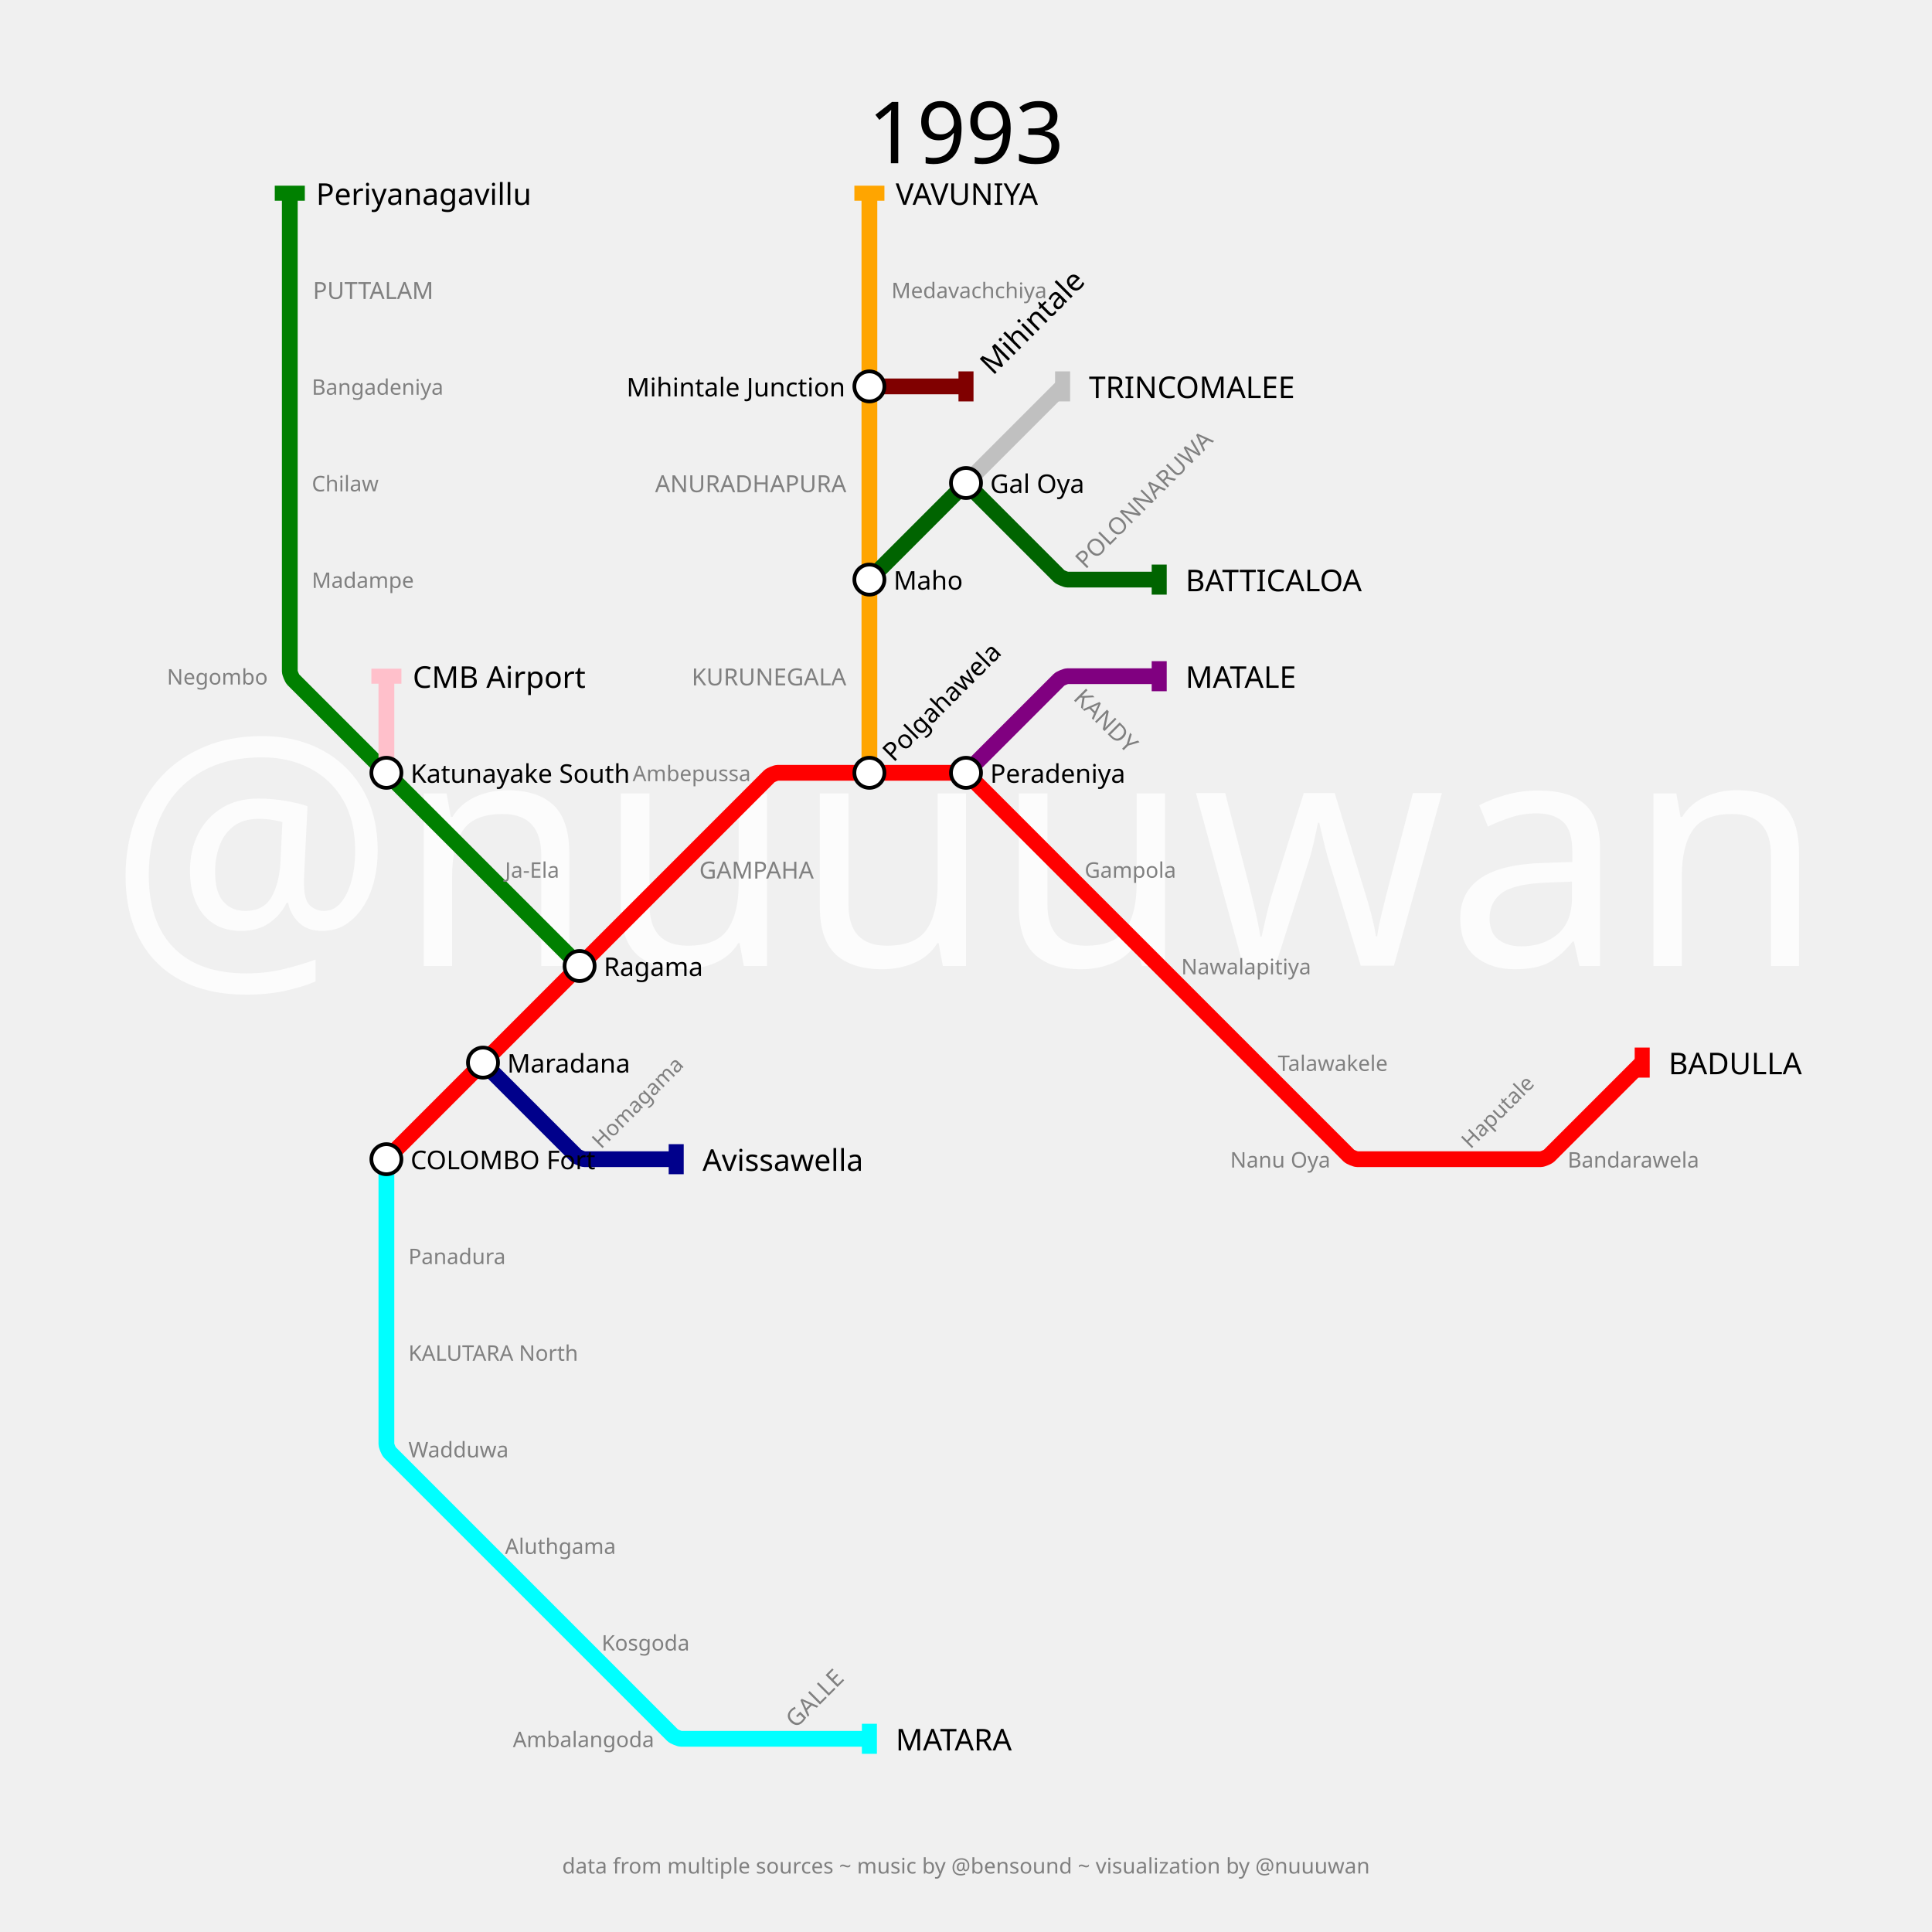
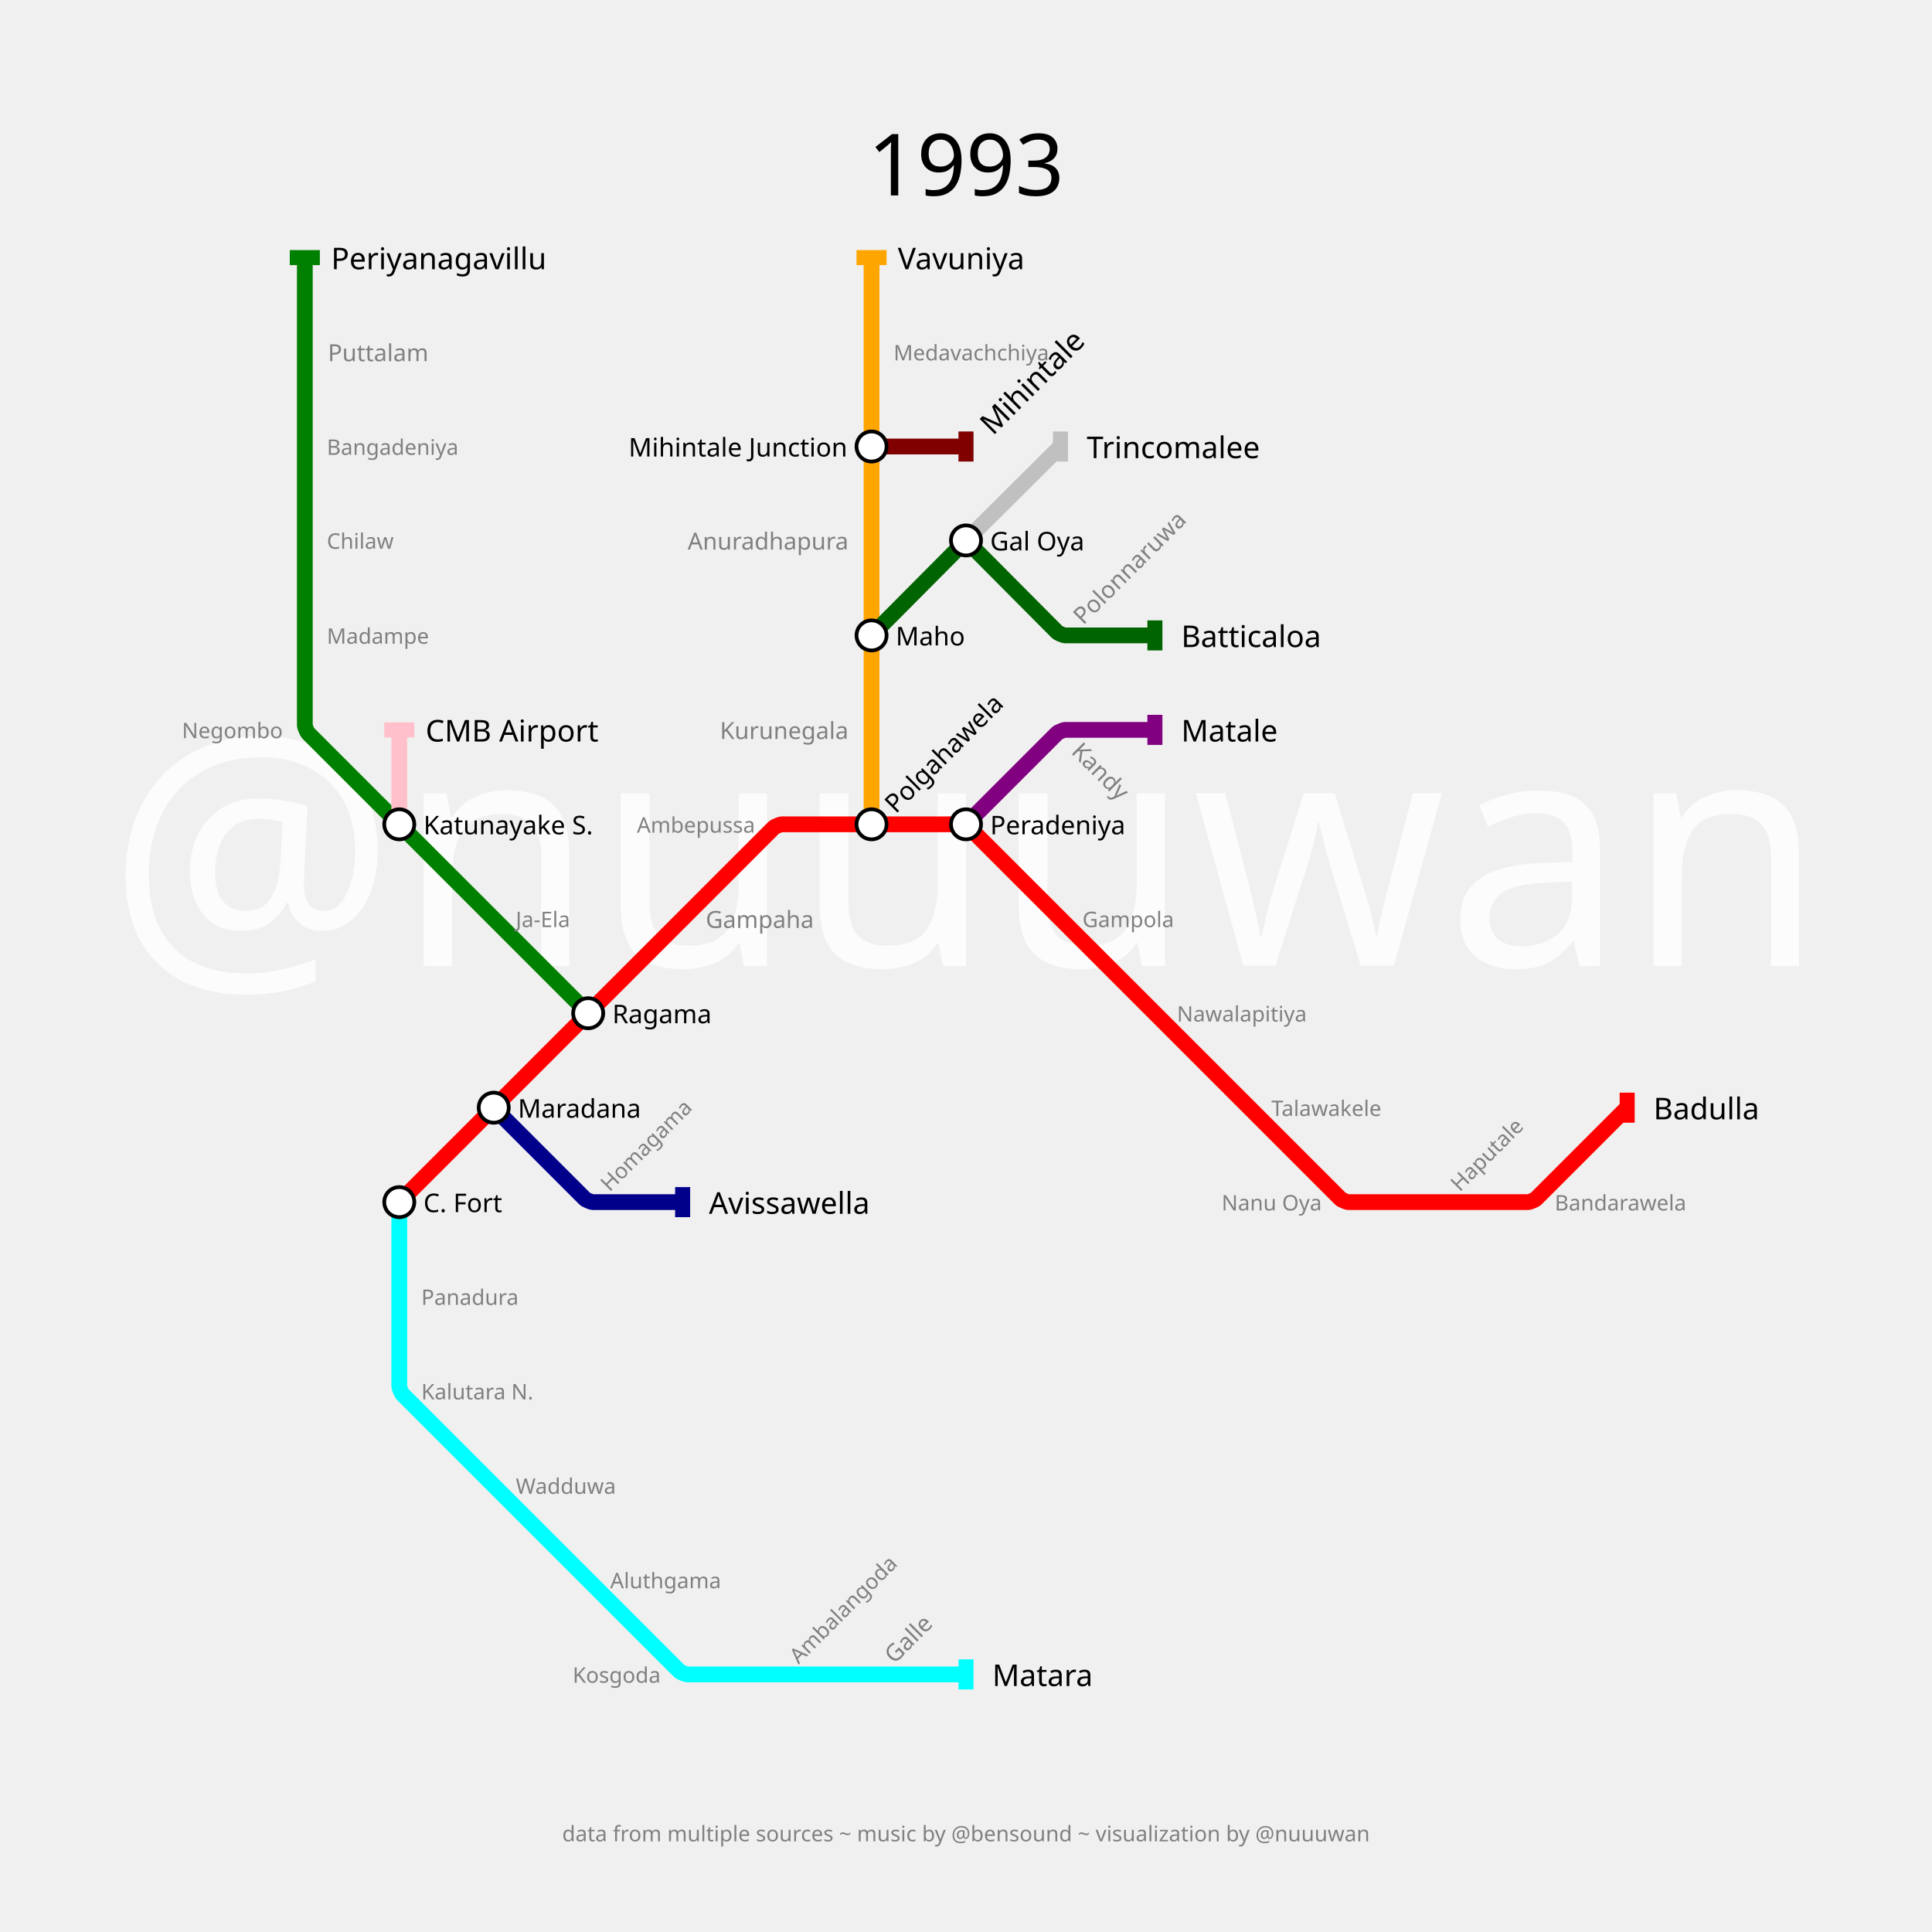
- <svg xmlns="http://www.w3.org/2000/svg" width="3600" height="3600" padding="360">
+ <svg xmlns="http://www.w3.org/2000/svg" width="3600" height="3600" padding="480">
  <text fill="#fcfcfc" stroke="none" font-size="600.0" font-family="p22" x="1800.0" y="1800.0" text-anchor="middle" dominant-baseline="center">@nuuuwan</text>
-   <text fill="black" stroke="none" font-size="160" font-family="p22" x="1800.0" y="180.0" text-anchor="middle" dominant-baseline="hanging">1993</text>
-   <text fill="gray" stroke="none" font-size="40" font-family="p22" x="1800.0" y="230.0" text-anchor="middle" dominant-baseline="hanging" />
-   <text fill="gray" stroke="none" font-size="40" font-family="p22" x="1800.0" y="3460.0" text-anchor="middle" dominant-baseline="text-top">data from multiple sources ~ music by @bensound ~ visualization by @nuuuwan</text>
+   <text fill="black" stroke="none" font-size="160" font-family="p22" x="1800.0" y="240.0" text-anchor="middle" dominant-baseline="hanging">1993</text>
+   <text fill="gray" stroke="none" font-size="40" font-family="p22" x="1800.0" y="290.0" text-anchor="middle" dominant-baseline="hanging" />
+   <text fill="gray" stroke="none" font-size="40" font-family="p22" x="1800.0" y="3400.0" text-anchor="middle" dominant-baseline="text-top">data from multiple sources ~ music by @bensound ~ visualization by @nuuuwan</text>
  <g>
-     <path fill="none" stroke-width="29.4" stroke-opacity="1" d="M 720.0,2160.0 L 900.0,1980.0 L 1080.0,1800.0 L 1260.0,1620.0 L 1433.636,1446.364 C 1435.757,1444.243 1446.0,1440.0 1449.0,1440.0 L 1620.0,1440.0 L 1791.0,1440.0 C 1794.0,1440.0 1804.243,1444.243 1806.364,1446.364 L 1980.0,1620.0 L 2160.0,1800.0 L 2340.0,1980.0 L 2513.636,2153.636 C 2515.757,2155.757 2526.0,2160.0 2529.0,2160.0 L 2700.0,2160.0 L 2871.0,2160.0 C 2874.0,2160.0 2884.243,2155.757 2886.364,2153.636 L 3060.0,1980.0" stroke="red" />
-     <rect stroke="none" fill-opacity="1" x="3046" y="1952" width="28" height="56" fill="red" />
+     <path fill="none" stroke-width="29.4" stroke-opacity="1" d="M 744.0,2240.0 L 920.0,2064.0 L 1096.0,1888.0 L 1272.0,1712.0 L 1441.777,1542.223 C 1443.852,1540.148 1453.867,1536.0 1456.8,1536.0 L 1624.0,1536.0 L 1791.2,1536.0 C 1794.133,1536.0 1804.148,1540.148 1806.223,1542.223 L 1976.0,1712.0 L 2152.0,1888.0 L 2328.0,2064.0 L 2497.777,2233.777 C 2499.852,2235.852 2509.867,2240.0 2512.8,2240.0 L 2680.0,2240.0 L 2847.2,2240.0 C 2850.133,2240.0 2860.148,2235.852 2862.223,2233.777 L 3032.0,2064.0" stroke="red" />
+     <rect stroke="none" fill-opacity="1" x="3018" y="2036" width="28" height="56" fill="red" />
  </g>
  <g>
-     <path fill="none" stroke-width="29.4" stroke-opacity="1" d="M 1800.0,1440.0 L 1973.636,1266.364 C 1975.757,1264.243 1986.0,1260.0 1989.0,1260.0 L 2160.0,1260.0" stroke="purple" />
-     <rect stroke="none" fill-opacity="1" x="2146" y="1232" width="28" height="56" fill="purple" />
+     <path fill="none" stroke-width="29.4" stroke-opacity="1" d="M 1800.0,1536.0 L 1969.777,1366.223 C 1971.852,1364.148 1981.867,1360.0 1984.8,1360.0 L 2152.0,1360.0" stroke="purple" />
+     <rect stroke="none" fill-opacity="1" x="2138" y="1332" width="28" height="56" fill="purple" />
  </g>
  <g>
-     <path fill="none" stroke-width="29.4" stroke-opacity="1" d="M 720.0,2160.0 L 720.0,2340.0 L 720.0,2520.0 L 720.0,2691.0 C 720.0,2694.0 724.243,2704.243 726.364,2706.364 L 900.0,2880.0 L 1080.0,3060.0 L 1253.636,3233.636 C 1255.757,3235.757 1266.0,3240.0 1269.0,3240.0 L 1440.0,3240.0 L 1620.0,3240.0" stroke="cyan" />
-     <rect stroke="none" fill-opacity="1" x="1606" y="3212" width="28" height="56" fill="cyan" />
+     <path fill="none" stroke-width="29.4" stroke-opacity="1" d="M 744.0,2240.0 L 744.0,2416.0 L 744.0,2583.2 C 744.0,2586.133 748.148,2596.148 750.223,2598.223 L 920.0,2768.0 L 1096.0,2944.0 L 1265.777,3113.777 C 1267.852,3115.852 1277.867,3120.0 1280.8,3120.0 L 1448.0,3120.0 L 1624.0,3120.0 L 1800.0,3120.0" stroke="cyan" />
+     <rect stroke="none" fill-opacity="1" x="1786" y="3092" width="28" height="56" fill="cyan" />
  </g>
  <g>
-     <path fill="none" stroke-width="29.4" stroke-opacity="1" d="M 1620.0,1440.0 L 1620.0,1260.0 L 1620.0,1080.0 L 1620.0,900.0 L 1620.0,720.0 L 1620.0,540.0 L 1620.0,360.0" stroke="orange" />
-     <rect stroke="none" fill-opacity="1" x="1592" y="346" width="56" height="28" fill="orange" />
+     <path fill="none" stroke-width="29.4" stroke-opacity="1" d="M 1624.0,1536.0 L 1624.0,1360.0 L 1624.0,1184.0 L 1624.0,1007.0 L 1624.0,832.0 L 1624.0,656.0 L 1624.0,480.0" stroke="orange" />
+     <rect stroke="none" fill-opacity="1" x="1596" y="466" width="56" height="28" fill="orange" />
  </g>
  <g>
-     <path fill="none" stroke-width="29.4" stroke-opacity="1" d="M 900.0,1980.0 L 1073.636,2153.636 C 1075.757,2155.757 1086.0,2160.0 1089.0,2160.0 L 1260.0,2160.0" stroke="darkblue" />
-     <rect stroke="none" fill-opacity="1" x="1246" y="2132" width="28" height="56" fill="darkblue" />
+     <path fill="none" stroke-width="29.4" stroke-opacity="1" d="M 920.0,2064.0 L 1089.777,2233.777 C 1091.852,2235.852 1101.867,2240.0 1104.8,2240.0 L 1272.0,2240.0" stroke="darkblue" />
+     <rect stroke="none" fill-opacity="1" x="1258" y="2212" width="28" height="56" fill="darkblue" />
  </g>
  <g>
-     <path fill="none" stroke-width="29.4" stroke-opacity="1" d="M 1080.0,1800.0 L 900.0,1620.0 L 720.0,1440.0 L 546.364,1266.364 C 544.243,1264.243 540.0,1254.0 540.0,1251.0 L 540.0,1080.0 L 540.0,900.0 L 540.0,720.0 L 540.0,540.0 L 540.0,360.0" stroke="green" />
-     <rect stroke="none" fill-opacity="1" x="512" y="346" width="56" height="28" fill="green" />
+     <path fill="none" stroke-width="29.4" stroke-opacity="1" d="M 1096.0,1888.0 L 920.0,1712.0 L 744.0,1536.0 L 574.223,1366.223 C 572.148,1364.148 568.0,1354.133 568.0,1351.2 L 568.0,1184.0 L 568.0,1007.0 L 568.0,832.0 L 568.0,656.0 L 568.0,480.0" stroke="green" />
+     <rect stroke="none" fill-opacity="1" x="540" y="466" width="56" height="28" fill="green" />
  </g>
  <g>
-     <path fill="none" stroke-width="29.4" stroke-opacity="1" d="M 1620.0,1080.0 L 1791.0,909.0 C 1794.0,906.0 1806.0,906.0 1809.0,909.0 L 1973.636,1073.636 C 1975.757,1075.757 1986.0,1080.0 1989.0,1080.0 L 2160.0,1080.0" stroke="darkgreen" />
-     <rect stroke="none" fill-opacity="1" x="2146" y="1052" width="28" height="56" fill="darkgreen" />
+     <path fill="none" stroke-width="29.4" stroke-opacity="1" d="M 1624.0,1184.0 L 1791.2,1015.85 C 1794.133,1012.9 1805.867,1012.9 1808.8,1015.85 L 1969.795,1177.76 C 1971.863,1179.84 1981.867,1184.0 1984.8,1184.0 L 2152.0,1184.0" stroke="darkgreen" />
+     <rect stroke="none" fill-opacity="1" x="2138" y="1156" width="28" height="56" fill="darkgreen" />
  </g>
  <g>
-     <path fill="none" stroke-width="29.4" stroke-opacity="1" d="M 1800.0,900.0 L 1980.0,720.0" stroke="silver" />
-     <rect stroke="none" fill-opacity="1" x="1966" y="692" width="28" height="56" fill="silver" />
+     <path fill="none" stroke-width="29.4" stroke-opacity="1" d="M 1800.0,1007.0 L 1976.0,832.0" stroke="silver" />
+     <rect stroke="none" fill-opacity="1" x="1962" y="804" width="28" height="56" fill="silver" />
  </g>
  <g>
-     <path fill="none" stroke-width="29.4" stroke-opacity="1" d="M 720.0,1440.0 L 720.0,1260.0" stroke="pink" />
-     <rect stroke="none" fill-opacity="1" x="692" y="1246" width="56" height="28" fill="pink" />
+     <path fill="none" stroke-width="29.4" stroke-opacity="1" d="M 744.0,1536.0 L 744.0,1360.0" stroke="pink" />
+     <rect stroke="none" fill-opacity="1" x="716" y="1346" width="56" height="28" fill="pink" />
  </g>
  <g>
-     <path fill="none" stroke-width="29.4" stroke-opacity="1" d="M 1620.0,720.0 L 1800.0,720.0" stroke="maroon" />
-     <rect stroke="none" fill-opacity="1" x="1786" y="692" width="28" height="56" fill="maroon" />
+     <path fill="none" stroke-width="29.4" stroke-opacity="1" d="M 1624.0,832.0 L 1800.0,832.0" stroke="maroon" />
+     <rect stroke="none" fill-opacity="1" x="1786" y="804" width="28" height="56" fill="maroon" />
  </g>
  <g>
-     <text fill="black" stroke="none" font-size="56.0" font-family="p22" font-weight="100" text-anchor="start" dominant-baseline="central" x="3109.0" y="1980" transform="translate(3060,1980) rotate(0) translate(-3060,-1980)">BADULLA</text>
+     <text fill="black" stroke="none" font-size="56.0" font-family="p22" font-weight="100" text-anchor="start" dominant-baseline="central" x="3081.0" y="2064" transform="translate(3032,2064) rotate(0) translate(-3032,-2064)">Badulla</text>
  </g>
  <g>
-     <text fill="black" stroke="none" font-size="56.0" font-family="p22" font-weight="100" text-anchor="start" dominant-baseline="central" x="2209.0" y="1260" transform="translate(2160,1260) rotate(0) translate(-2160,-1260)">MATALE</text>
+     <text fill="black" stroke="none" font-size="56.0" font-family="p22" font-weight="100" text-anchor="start" dominant-baseline="central" x="2201.0" y="1360" transform="translate(2152,1360) rotate(0) translate(-2152,-1360)">Matale</text>
  </g>
  <g>
-     <text fill="black" stroke="none" font-size="56.0" font-family="p22" font-weight="100" text-anchor="start" dominant-baseline="central" x="1669.0" y="3240" transform="translate(1620,3240) rotate(0) translate(-1620,-3240)">MATARA</text>
+     <text fill="black" stroke="none" font-size="56.0" font-family="p22" font-weight="100" text-anchor="start" dominant-baseline="central" x="1849.0" y="3120" transform="translate(1800,3120) rotate(0) translate(-1800,-3120)">Matara</text>
  </g>
  <g>
-     <text fill="black" stroke="none" font-size="56.0" font-family="p22" font-weight="100" text-anchor="start" dominant-baseline="central" x="1669.0" y="360" transform="translate(1620,360) rotate(0) translate(-1620,-360)">VAVUNIYA</text>
+     <text fill="black" stroke="none" font-size="56.0" font-family="p22" font-weight="100" text-anchor="start" dominant-baseline="central" x="1673.0" y="480" transform="translate(1624,480) rotate(0) translate(-1624,-480)">Vavuniya</text>
  </g>
  <g>
-     <text fill="black" stroke="none" font-size="56.0" font-family="p22" font-weight="100" text-anchor="start" dominant-baseline="central" x="1309.0" y="2160" transform="translate(1260,2160) rotate(0) translate(-1260,-2160)">Avissawella</text>
+     <text fill="black" stroke="none" font-size="56.0" font-family="p22" font-weight="100" text-anchor="start" dominant-baseline="central" x="1321.0" y="2240" transform="translate(1272,2240) rotate(0) translate(-1272,-2240)">Avissawella</text>
  </g>
  <g>
-     <text fill="black" stroke="none" font-size="56.0" font-family="p22" font-weight="100" text-anchor="start" dominant-baseline="central" x="589.0" y="360" transform="translate(540,360) rotate(0) translate(-540,-360)">Periyanagavillu</text>
+     <text fill="black" stroke="none" font-size="56.0" font-family="p22" font-weight="100" text-anchor="start" dominant-baseline="central" x="617.0" y="480" transform="translate(568,480) rotate(0) translate(-568,-480)">Periyanagavillu</text>
  </g>
  <g>
-     <text fill="black" stroke="none" font-size="56.0" font-family="p22" font-weight="100" text-anchor="start" dominant-baseline="central" x="2209.0" y="1080" transform="translate(2160,1080) rotate(0) translate(-2160,-1080)">BATTICALOA</text>
+     <text fill="black" stroke="none" font-size="56.0" font-family="p22" font-weight="100" text-anchor="start" dominant-baseline="central" x="2201.0" y="1184" transform="translate(2152,1184) rotate(0) translate(-2152,-1184)">Batticaloa</text>
  </g>
  <g>
-     <text fill="black" stroke="none" font-size="56.0" font-family="p22" font-weight="100" text-anchor="start" dominant-baseline="central" x="2029.0" y="720" transform="translate(1980,720) rotate(0) translate(-1980,-720)">TRINCOMALEE</text>
+     <text fill="black" stroke="none" font-size="56.0" font-family="p22" font-weight="100" text-anchor="start" dominant-baseline="central" x="2025.0" y="832" transform="translate(1976,832) rotate(0) translate(-1976,-832)">Trincomalee</text>
  </g>
  <g>
-     <text fill="black" stroke="none" font-size="56.0" font-family="p22" font-weight="100" text-anchor="start" dominant-baseline="central" x="769.0" y="1260" transform="translate(720,1260) rotate(0) translate(-720,-1260)">CMB Airport</text>
+     <text fill="black" stroke="none" font-size="56.0" font-family="p22" font-weight="100" text-anchor="start" dominant-baseline="central" x="793.0" y="1360" transform="translate(744,1360) rotate(0) translate(-744,-1360)">CMB Airport</text>
  </g>
  <g>
-     <text fill="black" stroke="none" font-size="56.0" font-family="p22" font-weight="100" text-anchor="start" dominant-baseline="central" x="1849.0" y="720" transform="translate(1800,720) rotate(-45) translate(-1800,-720)">Mihintale</text>
+     <text fill="black" stroke="none" font-size="56.0" font-family="p22" font-weight="100" text-anchor="start" dominant-baseline="central" x="1849.0" y="832" transform="translate(1800,832) rotate(-45) translate(-1800,-832)">Mihintale</text>
  </g>
  <g>
-     <circle r="28" fill="white" stroke="black" stroke-width="7.0" cx="720" cy="2160" />
-     <text fill="black" stroke="none" font-size="48.0" font-family="p22" font-weight="100" text-anchor="start" dominant-baseline="central" x="765.0" y="2160" transform="translate(720,2160) rotate(0) translate(-720,-2160)">COLOMBO Fort</text>
+     <circle r="28" fill="white" stroke="black" stroke-width="7.0" cx="744" cy="2240" />
+     <text fill="black" stroke="none" font-size="48.0" font-family="p22" font-weight="100" text-anchor="start" dominant-baseline="central" x="789.0" y="2240" transform="translate(744,2240) rotate(0) translate(-744,-2240)">C. Fort</text>
  </g>
  <g>
-     <circle r="28" fill="white" stroke="black" stroke-width="7.0" cx="900" cy="1980" />
-     <text fill="black" stroke="none" font-size="48.0" font-family="p22" font-weight="100" text-anchor="start" dominant-baseline="central" x="945.0" y="1980" transform="translate(900,1980) rotate(0) translate(-900,-1980)">Maradana</text>
+     <circle r="28" fill="white" stroke="black" stroke-width="7.0" cx="920" cy="2064" />
+     <text fill="black" stroke="none" font-size="48.0" font-family="p22" font-weight="100" text-anchor="start" dominant-baseline="central" x="965.0" y="2064" transform="translate(920,2064) rotate(0) translate(-920,-2064)">Maradana</text>
  </g>
  <g>
-     <circle r="28" fill="white" stroke="black" stroke-width="7.0" cx="1080" cy="1800" />
-     <text fill="black" stroke="none" font-size="48.0" font-family="p22" font-weight="100" text-anchor="start" dominant-baseline="central" x="1125.0" y="1800" transform="translate(1080,1800) rotate(0) translate(-1080,-1800)">Ragama</text>
+     <circle r="28" fill="white" stroke="black" stroke-width="7.0" cx="1096" cy="1888" />
+     <text fill="black" stroke="none" font-size="48.0" font-family="p22" font-weight="100" text-anchor="start" dominant-baseline="central" x="1141.0" y="1888" transform="translate(1096,1888) rotate(0) translate(-1096,-1888)">Ragama</text>
  </g>
  <g>
-     <circle r="28" fill="white" stroke="black" stroke-width="7.0" cx="1620" cy="1440" />
-     <text fill="black" stroke="none" font-size="48.0" font-family="p22" font-weight="100" text-anchor="start" dominant-baseline="central" x="1665.0" y="1440" transform="translate(1620,1440) rotate(-45) translate(-1620,-1440)">Polgahawela</text>
+     <circle r="28" fill="white" stroke="black" stroke-width="7.0" cx="1624" cy="1536" />
+     <text fill="black" stroke="none" font-size="48.0" font-family="p22" font-weight="100" text-anchor="start" dominant-baseline="central" x="1669.0" y="1536" transform="translate(1624,1536) rotate(-45) translate(-1624,-1536)">Polgahawela</text>
  </g>
  <g>
-     <circle r="28" fill="white" stroke="black" stroke-width="7.0" cx="1800" cy="1440" />
-     <text fill="black" stroke="none" font-size="48.0" font-family="p22" font-weight="100" text-anchor="start" dominant-baseline="central" x="1845.0" y="1440" transform="translate(1800,1440) rotate(0) translate(-1800,-1440)">Peradeniya</text>
+     <circle r="28" fill="white" stroke="black" stroke-width="7.0" cx="1800" cy="1536" />
+     <text fill="black" stroke="none" font-size="48.0" font-family="p22" font-weight="100" text-anchor="start" dominant-baseline="central" x="1845.0" y="1536" transform="translate(1800,1536) rotate(0) translate(-1800,-1536)">Peradeniya</text>
  </g>
  <g>
-     <circle r="28" fill="white" stroke="black" stroke-width="7.0" cx="1620" cy="1080" />
-     <text fill="black" stroke="none" font-size="48.0" font-family="p22" font-weight="100" text-anchor="start" dominant-baseline="central" x="1665.0" y="1080" transform="translate(1620,1080) rotate(0) translate(-1620,-1080)">Maho</text>
+     <circle r="28" fill="white" stroke="black" stroke-width="7.0" cx="1624" cy="1184" />
+     <text fill="black" stroke="none" font-size="48.0" font-family="p22" font-weight="100" text-anchor="start" dominant-baseline="central" x="1669.0" y="1184" transform="translate(1624,1184) rotate(0) translate(-1624,-1184)">Maho</text>
  </g>
  <g>
-     <circle r="28" fill="white" stroke="black" stroke-width="7.0" cx="1620" cy="720" />
-     <text fill="black" stroke="none" font-size="48.0" font-family="p22" font-weight="100" text-anchor="end" dominant-baseline="central" x="1575.0" y="720" transform="translate(1620,720) rotate(0) translate(-1620,-720)">Mihintale Junction</text>
+     <circle r="28" fill="white" stroke="black" stroke-width="7.0" cx="1624" cy="832" />
+     <text fill="black" stroke="none" font-size="48.0" font-family="p22" font-weight="100" text-anchor="end" dominant-baseline="central" x="1579.0" y="832" transform="translate(1624,832) rotate(0) translate(-1624,-832)">Mihintale Junction</text>
  </g>
  <g>
-     <circle r="28" fill="white" stroke="black" stroke-width="7.0" cx="720" cy="1440" />
-     <text fill="black" stroke="none" font-size="48.0" font-family="p22" font-weight="100" text-anchor="start" dominant-baseline="central" x="765.0" y="1440" transform="translate(720,1440) rotate(0) translate(-720,-1440)">Katunayake South</text>
+     <circle r="28" fill="white" stroke="black" stroke-width="7.0" cx="744" cy="1536" />
+     <text fill="black" stroke="none" font-size="48.0" font-family="p22" font-weight="100" text-anchor="start" dominant-baseline="central" x="789.0" y="1536" transform="translate(744,1536) rotate(0) translate(-744,-1536)">Katunayake S.</text>
  </g>
  <g>
-     <circle r="28" fill="white" stroke="black" stroke-width="7.0" cx="1800" cy="900" />
-     <text fill="black" stroke="none" font-size="48.0" font-family="p22" font-weight="100" text-anchor="start" dominant-baseline="central" x="1845.0" y="900" transform="translate(1800,900) rotate(0) translate(-1800,-900)">Gal Oya</text>
+     <circle r="28" fill="white" stroke="black" stroke-width="7.0" cx="1800" cy="1007" />
+     <text fill="black" stroke="none" font-size="48.0" font-family="p22" font-weight="100" text-anchor="start" dominant-baseline="central" x="1845.0" y="1007" transform="translate(1800,1007) rotate(0) translate(-1800,-1007)">Gal Oya</text>
  </g>
  <g>
-     <text fill="gray" stroke="none" font-size="44.0" font-family="p22" font-weight="100" text-anchor="start" dominant-baseline="central" x="1303.0" y="1620" transform="translate(1260,1620) rotate(0) translate(-1260,-1620)">GAMPAHA</text>
+     <text fill="gray" stroke="none" font-size="44.0" font-family="p22" font-weight="100" text-anchor="start" dominant-baseline="central" x="1315.0" y="1712" transform="translate(1272,1712) rotate(0) translate(-1272,-1712)">Gampaha</text>
  </g>
  <g>
-     <text fill="gray" stroke="none" font-size="44.0" font-family="p22" font-weight="100" text-anchor="start" dominant-baseline="central" x="2023.0" y="1260" transform="translate(1980,1260) rotate(-315) translate(-1980,-1260)">KANDY</text>
+     <text fill="gray" stroke="none" font-size="44.0" font-family="p22" font-weight="100" text-anchor="start" dominant-baseline="central" x="2019.0" y="1360" transform="translate(1976,1360) rotate(-315) translate(-1976,-1360)">Kandy</text>
  </g>
  <g>
-     <text fill="gray" stroke="none" font-size="44.0" font-family="p22" font-weight="100" text-anchor="start" dominant-baseline="central" x="1483.0" y="3240" transform="translate(1440,3240) rotate(-45) translate(-1440,-3240)">GALLE</text>
+     <text fill="gray" stroke="none" font-size="44.0" font-family="p22" font-weight="100" text-anchor="start" dominant-baseline="central" x="1667.0" y="3120" transform="translate(1624,3120) rotate(-45) translate(-1624,-3120)">Galle</text>
  </g>
  <g>
-     <text fill="gray" stroke="none" font-size="44.0" font-family="p22" font-weight="100" text-anchor="end" dominant-baseline="central" x="1577.0" y="1260" transform="translate(1620,1260) rotate(0) translate(-1620,-1260)">KURUNEGALA</text>
+     <text fill="gray" stroke="none" font-size="44.0" font-family="p22" font-weight="100" text-anchor="end" dominant-baseline="central" x="1581.0" y="1360" transform="translate(1624,1360) rotate(0) translate(-1624,-1360)">Kurunegala</text>
  </g>
  <g>
-     <text fill="gray" stroke="none" font-size="44.0" font-family="p22" font-weight="100" text-anchor="end" dominant-baseline="central" x="1577.0" y="900" transform="translate(1620,900) rotate(0) translate(-1620,-900)">ANURADHAPURA</text>
+     <text fill="gray" stroke="none" font-size="44.0" font-family="p22" font-weight="100" text-anchor="end" dominant-baseline="central" x="1581.0" y="1007" transform="translate(1624,1007) rotate(0) translate(-1624,-1007)">Anuradhapura</text>
  </g>
  <g>
-     <text fill="gray" stroke="none" font-size="44.0" font-family="p22" font-weight="100" text-anchor="start" dominant-baseline="central" x="583.0" y="540" transform="translate(540,540) rotate(0) translate(-540,-540)">PUTTALAM</text>
+     <text fill="gray" stroke="none" font-size="44.0" font-family="p22" font-weight="100" text-anchor="start" dominant-baseline="central" x="611.0" y="656" transform="translate(568,656) rotate(0) translate(-568,-656)">Puttalam</text>
  </g>
  <g>
-     <text fill="gray" stroke="none" font-size="44.0" font-family="p22" font-weight="100" text-anchor="start" dominant-baseline="central" x="2023.0" y="1080" transform="translate(1980,1080) rotate(-45) translate(-1980,-1080)">POLONNARUWA</text>
+     <text fill="gray" stroke="none" font-size="44.0" font-family="p22" font-weight="100" text-anchor="start" dominant-baseline="central" x="2019.0" y="1184" transform="translate(1976,1184) rotate(-45) translate(-1976,-1184)">Polonnaruwa</text>
  </g>
  <g>
-     <text fill="gray" stroke="none" font-size="40" font-family="p22" font-weight="100" text-anchor="end" dominant-baseline="central" x="1399.0" y="1440" transform="translate(1440,1440) rotate(0) translate(-1440,-1440)">Ambepussa</text>
+     <text fill="gray" stroke="none" font-size="40" font-family="p22" font-weight="100" text-anchor="end" dominant-baseline="central" x="1407.0" y="1536" transform="translate(1448,1536) rotate(0) translate(-1448,-1536)">Ambepussa</text>
  </g>
  <g>
-     <text fill="gray" stroke="none" font-size="40" font-family="p22" font-weight="100" text-anchor="start" dominant-baseline="central" x="2021.0" y="1620" transform="translate(1980,1620) rotate(0) translate(-1980,-1620)">Gampola</text>
+     <text fill="gray" stroke="none" font-size="40" font-family="p22" font-weight="100" text-anchor="start" dominant-baseline="central" x="2017.0" y="1712" transform="translate(1976,1712) rotate(0) translate(-1976,-1712)">Gampola</text>
  </g>
  <g>
-     <text fill="gray" stroke="none" font-size="40" font-family="p22" font-weight="100" text-anchor="start" dominant-baseline="central" x="2201.0" y="1800" transform="translate(2160,1800) rotate(0) translate(-2160,-1800)">Nawalapitiya</text>
+     <text fill="gray" stroke="none" font-size="40" font-family="p22" font-weight="100" text-anchor="start" dominant-baseline="central" x="2193.0" y="1888" transform="translate(2152,1888) rotate(0) translate(-2152,-1888)">Nawalapitiya</text>
  </g>
  <g>
-     <text fill="gray" stroke="none" font-size="40" font-family="p22" font-weight="100" text-anchor="start" dominant-baseline="central" x="2381.0" y="1980" transform="translate(2340,1980) rotate(0) translate(-2340,-1980)">Talawakele</text>
+     <text fill="gray" stroke="none" font-size="40" font-family="p22" font-weight="100" text-anchor="start" dominant-baseline="central" x="2369.0" y="2064" transform="translate(2328,2064) rotate(0) translate(-2328,-2064)">Talawakele</text>
  </g>
  <g>
-     <text fill="gray" stroke="none" font-size="40" font-family="p22" font-weight="100" text-anchor="end" dominant-baseline="central" x="2479.0" y="2160" transform="translate(2520,2160) rotate(0) translate(-2520,-2160)">Nanu Oya</text>
+     <text fill="gray" stroke="none" font-size="40" font-family="p22" font-weight="100" text-anchor="end" dominant-baseline="central" x="2463.0" y="2240" transform="translate(2504,2240) rotate(0) translate(-2504,-2240)">Nanu Oya</text>
  </g>
  <g>
-     <text fill="gray" stroke="none" font-size="40" font-family="p22" font-weight="100" text-anchor="start" dominant-baseline="central" x="2741.0" y="2160" transform="translate(2700,2160) rotate(-45) translate(-2700,-2160)">Haputale</text>
+     <text fill="gray" stroke="none" font-size="40" font-family="p22" font-weight="100" text-anchor="start" dominant-baseline="central" x="2721.0" y="2240" transform="translate(2680,2240) rotate(-45) translate(-2680,-2240)">Haputale</text>
  </g>
  <g>
-     <text fill="gray" stroke="none" font-size="40" font-family="p22" font-weight="100" text-anchor="start" dominant-baseline="central" x="2921.0" y="2160" transform="translate(2880,2160) rotate(0) translate(-2880,-2160)">Bandarawela</text>
+     <text fill="gray" stroke="none" font-size="40" font-family="p22" font-weight="100" text-anchor="start" dominant-baseline="central" x="2897.0" y="2240" transform="translate(2856,2240) rotate(0) translate(-2856,-2240)">Bandarawela</text>
  </g>
  <g>
-     <text fill="gray" stroke="none" font-size="40" font-family="p22" font-weight="100" text-anchor="start" dominant-baseline="central" x="761.0" y="2340" transform="translate(720,2340) rotate(0) translate(-720,-2340)">Panadura</text>
+     <text fill="gray" stroke="none" font-size="40" font-family="p22" font-weight="100" text-anchor="start" dominant-baseline="central" x="785.0" y="2416" transform="translate(744,2416) rotate(0) translate(-744,-2416)">Panadura</text>
  </g>
  <g>
-     <text fill="gray" stroke="none" font-size="40" font-family="p22" font-weight="100" text-anchor="start" dominant-baseline="central" x="761.0" y="2520" transform="translate(720,2520) rotate(0) translate(-720,-2520)">KALUTARA North</text>
+     <text fill="gray" stroke="none" font-size="40" font-family="p22" font-weight="100" text-anchor="start" dominant-baseline="central" x="785.0" y="2592" transform="translate(744,2592) rotate(0) translate(-744,-2592)">Kalutara N.</text>
  </g>
  <g>
-     <text fill="gray" stroke="none" font-size="40" font-family="p22" font-weight="100" text-anchor="start" dominant-baseline="central" x="761.0" y="2700" transform="translate(720,2700) rotate(0) translate(-720,-2700)">Wadduwa</text>
+     <text fill="gray" stroke="none" font-size="40" font-family="p22" font-weight="100" text-anchor="start" dominant-baseline="central" x="961.0" y="2768" transform="translate(920,2768) rotate(0) translate(-920,-2768)">Wadduwa</text>
  </g>
  <g>
-     <text fill="gray" stroke="none" font-size="40" font-family="p22" font-weight="100" text-anchor="start" dominant-baseline="central" x="941.0" y="2880" transform="translate(900,2880) rotate(0) translate(-900,-2880)">Aluthgama</text>
+     <text fill="gray" stroke="none" font-size="40" font-family="p22" font-weight="100" text-anchor="start" dominant-baseline="central" x="1137.0" y="2944" transform="translate(1096,2944) rotate(0) translate(-1096,-2944)">Aluthgama</text>
  </g>
  <g>
-     <text fill="gray" stroke="none" font-size="40" font-family="p22" font-weight="100" text-anchor="start" dominant-baseline="central" x="1121.0" y="3060" transform="translate(1080,3060) rotate(0) translate(-1080,-3060)">Kosgoda</text>
+     <text fill="gray" stroke="none" font-size="40" font-family="p22" font-weight="100" text-anchor="end" dominant-baseline="central" x="1231.0" y="3120" transform="translate(1272,3120) rotate(0) translate(-1272,-3120)">Kosgoda</text>
  </g>
  <g>
-     <text fill="gray" stroke="none" font-size="40" font-family="p22" font-weight="100" text-anchor="end" dominant-baseline="central" x="1219.0" y="3240" transform="translate(1260,3240) rotate(0) translate(-1260,-3240)">Ambalangoda</text>
+     <text fill="gray" stroke="none" font-size="40" font-family="p22" font-weight="100" text-anchor="start" dominant-baseline="central" x="1489.0" y="3120" transform="translate(1448,3120) rotate(-45) translate(-1448,-3120)">Ambalangoda</text>
  </g>
  <g>
-     <text fill="gray" stroke="none" font-size="40" font-family="p22" font-weight="100" text-anchor="start" dominant-baseline="central" x="1661.0" y="540" transform="translate(1620,540) rotate(0) translate(-1620,-540)">Medavachchiya</text>
+     <text fill="gray" stroke="none" font-size="40" font-family="p22" font-weight="100" text-anchor="start" dominant-baseline="central" x="1665.0" y="656" transform="translate(1624,656) rotate(0) translate(-1624,-656)">Medavachchiya</text>
  </g>
  <g>
-     <text fill="gray" stroke="none" font-size="40" font-family="p22" font-weight="100" text-anchor="start" dominant-baseline="central" x="1121.0" y="2160" transform="translate(1080,2160) rotate(-45) translate(-1080,-2160)">Homagama</text>
+     <text fill="gray" stroke="none" font-size="40" font-family="p22" font-weight="100" text-anchor="start" dominant-baseline="central" x="1137.0" y="2240" transform="translate(1096,2240) rotate(-45) translate(-1096,-2240)">Homagama</text>
  </g>
  <g>
-     <text fill="gray" stroke="none" font-size="40" font-family="p22" font-weight="100" text-anchor="start" dominant-baseline="central" x="941.0" y="1620" transform="translate(900,1620) rotate(0) translate(-900,-1620)">Ja-Ela</text>
+     <text fill="gray" stroke="none" font-size="40" font-family="p22" font-weight="100" text-anchor="start" dominant-baseline="central" x="961.0" y="1712" transform="translate(920,1712) rotate(0) translate(-920,-1712)">Ja-Ela</text>
  </g>
  <g>
-     <text fill="gray" stroke="none" font-size="40" font-family="p22" font-weight="100" text-anchor="end" dominant-baseline="central" x="499.0" y="1260" transform="translate(540,1260) rotate(0) translate(-540,-1260)">Negombo</text>
+     <text fill="gray" stroke="none" font-size="40" font-family="p22" font-weight="100" text-anchor="end" dominant-baseline="central" x="527.0" y="1360" transform="translate(568,1360) rotate(0) translate(-568,-1360)">Negombo</text>
  </g>
  <g>
-     <text fill="gray" stroke="none" font-size="40" font-family="p22" font-weight="100" text-anchor="start" dominant-baseline="central" x="581.0" y="1080" transform="translate(540,1080) rotate(0) translate(-540,-1080)">Madampe</text>
+     <text fill="gray" stroke="none" font-size="40" font-family="p22" font-weight="100" text-anchor="start" dominant-baseline="central" x="609.0" y="1184" transform="translate(568,1184) rotate(0) translate(-568,-1184)">Madampe</text>
  </g>
  <g>
-     <text fill="gray" stroke="none" font-size="40" font-family="p22" font-weight="100" text-anchor="start" dominant-baseline="central" x="581.0" y="900" transform="translate(540,900) rotate(0) translate(-540,-900)">Chilaw</text>
+     <text fill="gray" stroke="none" font-size="40" font-family="p22" font-weight="100" text-anchor="start" dominant-baseline="central" x="609.0" y="1007" transform="translate(568,1007) rotate(0) translate(-568,-1007)">Chilaw</text>
  </g>
  <g>
-     <text fill="gray" stroke="none" font-size="40" font-family="p22" font-weight="100" text-anchor="start" dominant-baseline="central" x="581.0" y="720" transform="translate(540,720) rotate(0) translate(-540,-720)">Bangadeniya</text>
+     <text fill="gray" stroke="none" font-size="40" font-family="p22" font-weight="100" text-anchor="start" dominant-baseline="central" x="609.0" y="832" transform="translate(568,832) rotate(0) translate(-568,-832)">Bangadeniya</text>
  </g>
</svg>
